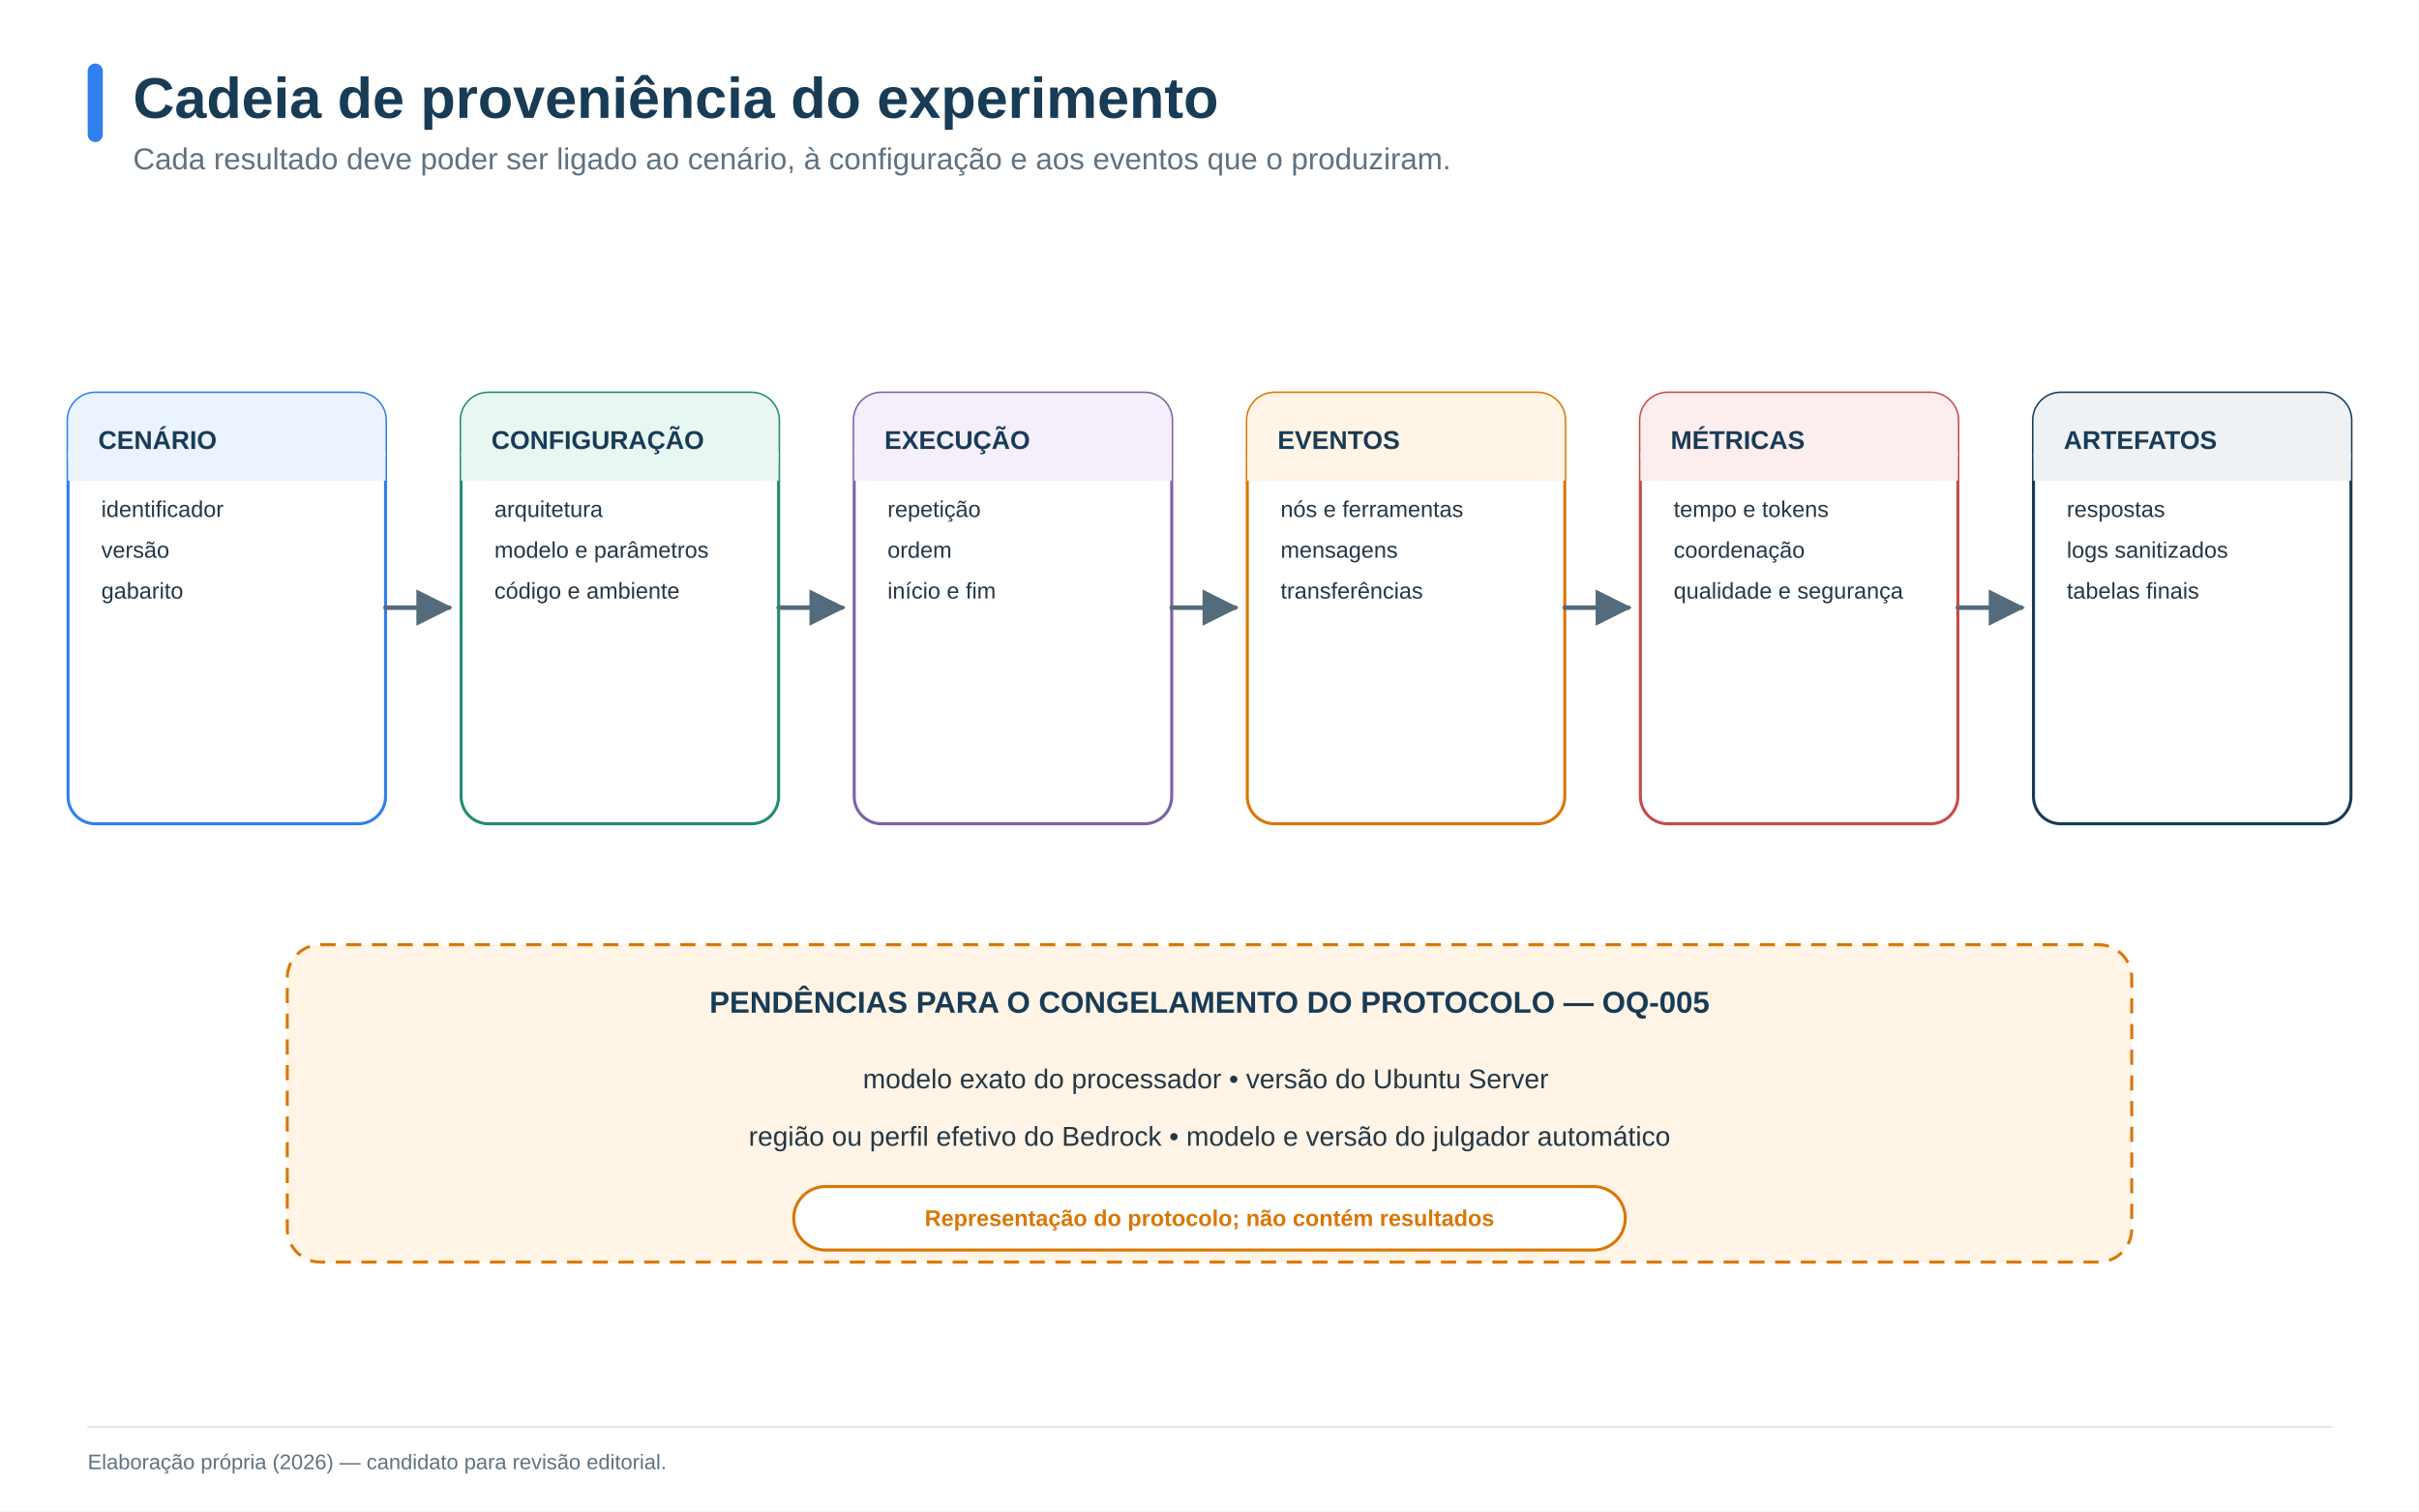
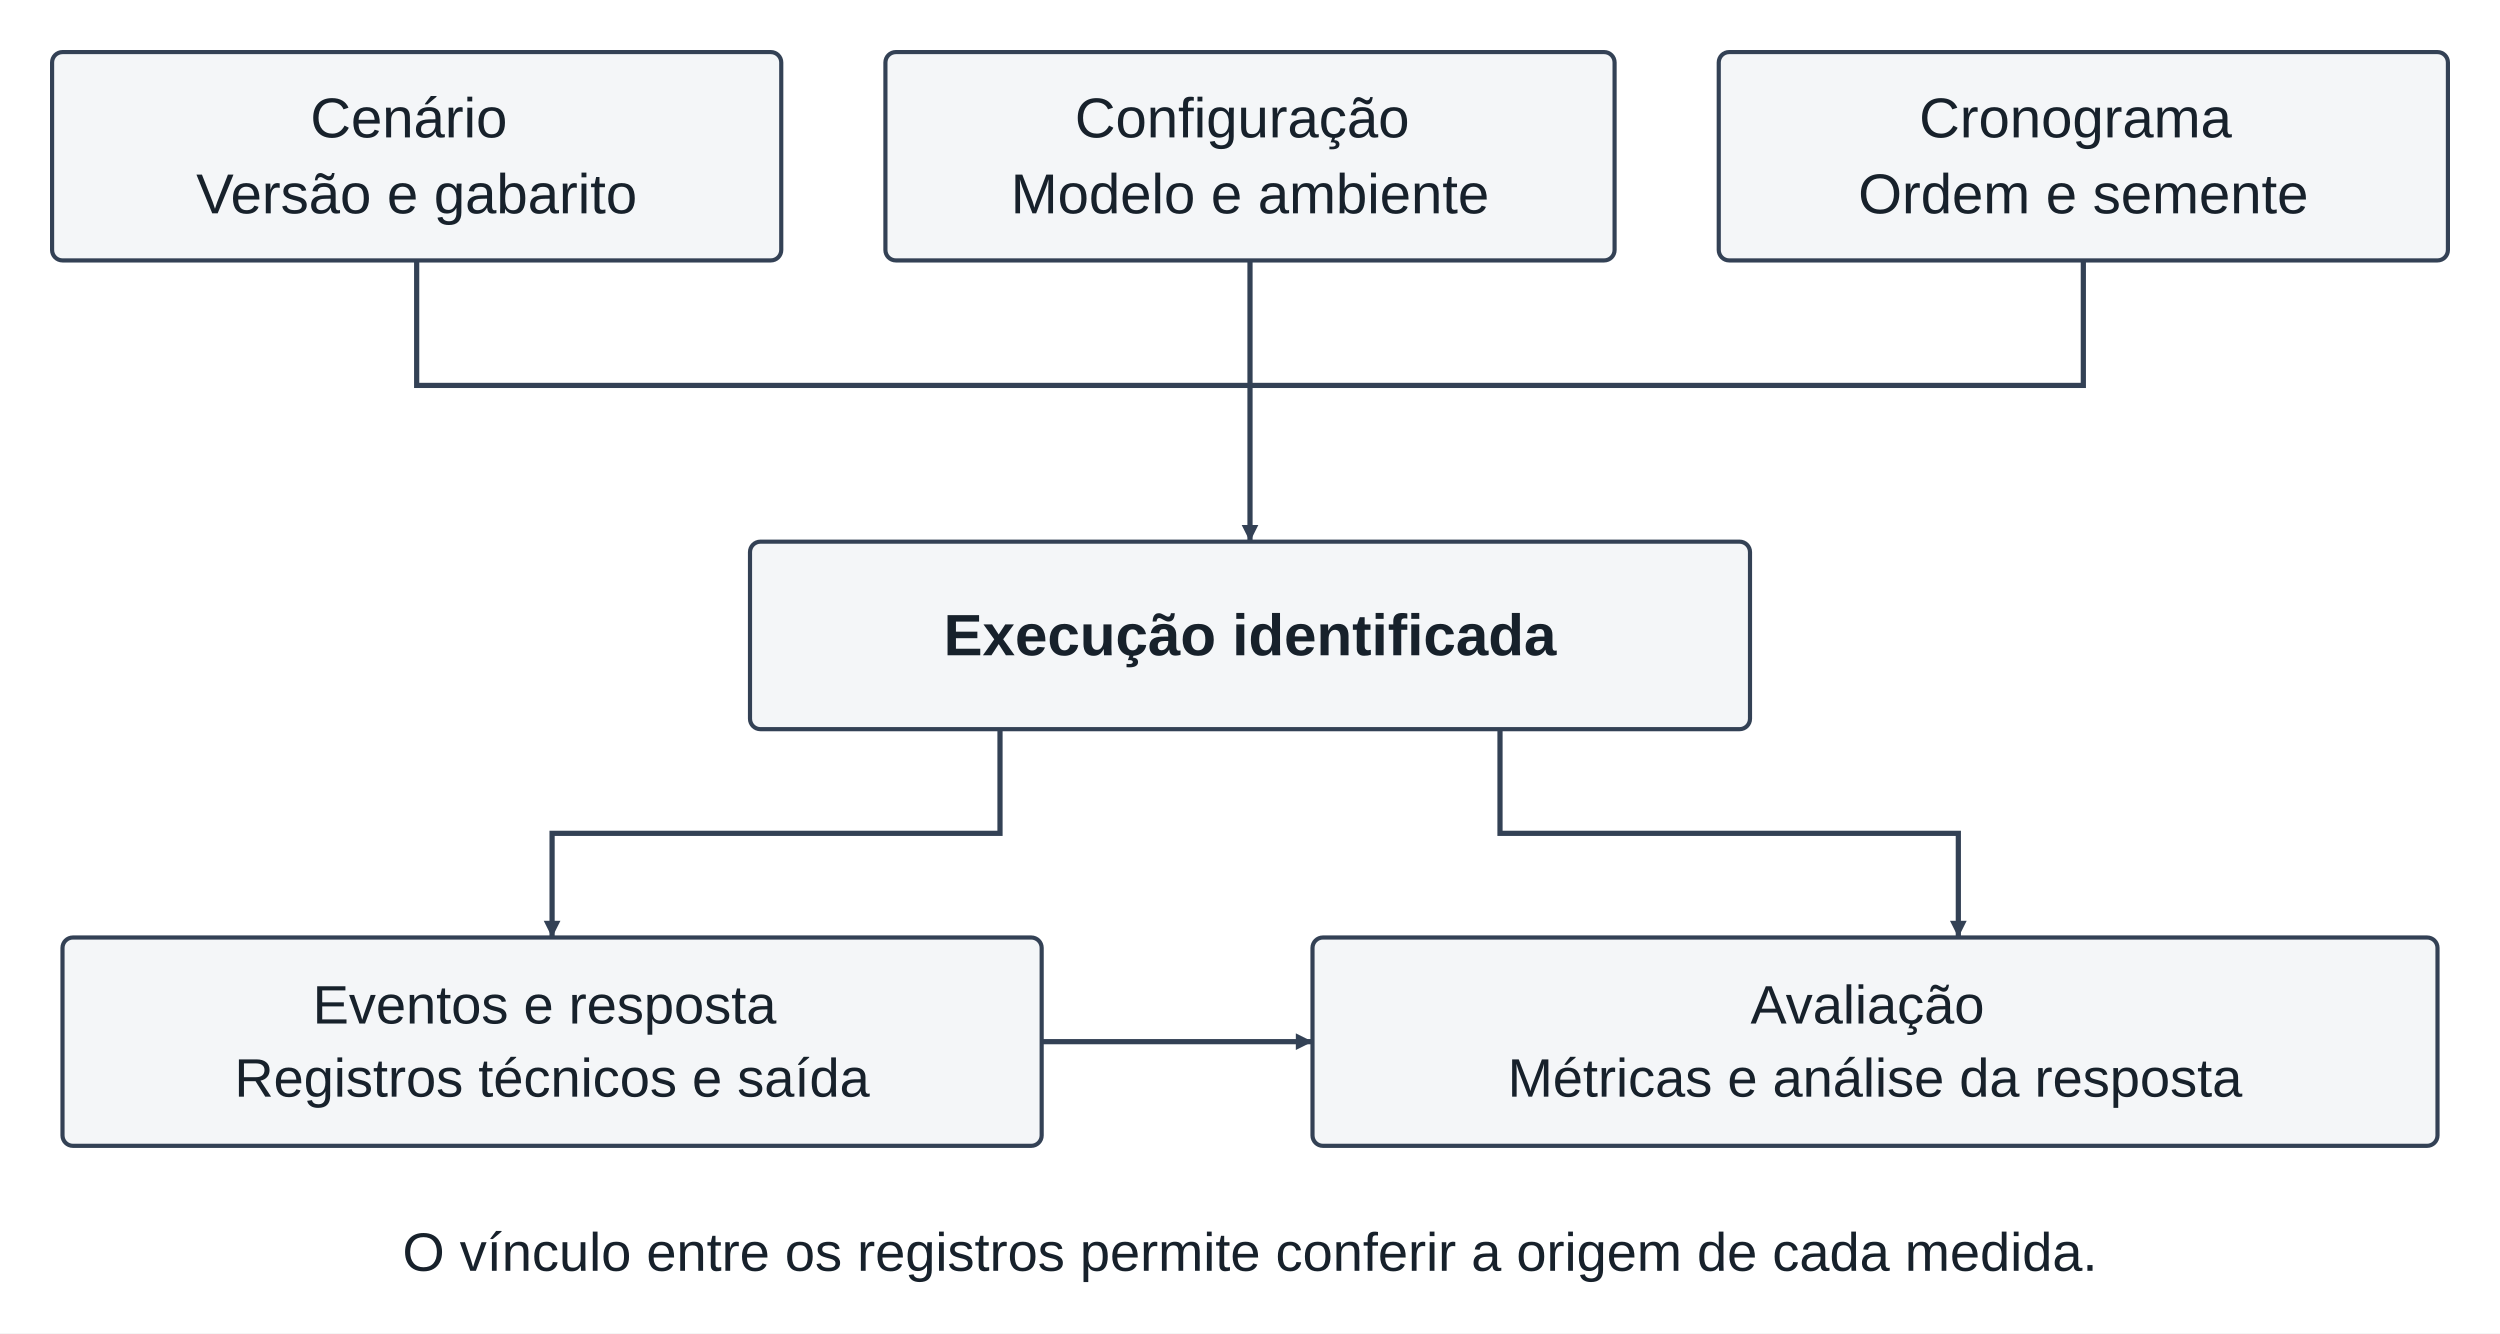
- <svg xmlns="http://www.w3.org/2000/svg" width="1600" height="1000" viewBox="0 0 1600 1000" role="img" aria-labelledby="title desc">
+ <svg xmlns="http://www.w3.org/2000/svg" width="1200" height="640" viewBox="0 0 1200 640" role="img" aria-labelledby="title desc">
  <defs>
-     <marker id="arrow" viewBox="0 0 10 10" refX="9" refY="5" markerWidth="8" markerHeight="8" orient="auto-start-reverse">
-       <path d="M 0 0 L 10 5 L 0 10 z" fill="#536B7A" />
+     <marker id="a" markerWidth="9" markerHeight="9" refX="8" refY="4" orient="auto" markerUnits="userSpaceOnUse">
+       <path d="M0,0 L8,4 L0,8 Z" fill="#334155" />
    </marker>
-     <marker id="arrowBlue" viewBox="0 0 10 10" refX="9" refY="5" markerWidth="8" markerHeight="8" orient="auto-start-reverse">
-       <path d="M 0 0 L 10 5 L 0 10 z" fill="#2F80ED" />
-     </marker>
-     <style>
-                 text { font-family: Arial, Helvetica, sans-serif; }
-                 .title { font-size: 38px; font-weight: 700; fill: #183B56; }
-                 .subtitle { font-size: 20px; fill: #5F7280; }
-                 .label { font-size: 22px; font-weight: 700; }
-                 .body { font-size: 18px; }
-                 .small { font-size: 15px; }
-                 .tiny { font-size: 13px; }
-               </style>
  </defs>
-   <rect width="1600" height="1000" fill="#FFFFFF" />
-   <rect x="58" y="42" width="10" height="52" rx="5" fill="#2F80ED" />
-   <text x="88" y="78" class="title">Cadeia de proveniência do experimento</text>
-   <text x="88" y="112" class="subtitle">Cada resultado deve poder ser ligado ao cenário, à configuração e aos eventos que o produziram.</text>
-   <rect x="45" y="260" width="210" height="285" rx="18" fill="#FFFFFF" stroke="#2F80ED" stroke-width="2" />
-   <rect x="45" y="260" width="210" height="58" rx="18" fill="#EAF3FF" />
-   <rect x="45" y="300" width="210" height="18" fill="#EAF3FF" />
-   <text x="65" y="297" font-size="17" font-weight="700" fill="#183B56" text-anchor="start" font-style="normal">
-     <tspan x="65" dy="0">CENÁRIO</tspan>
-   </text>
-   <text x="67" y="342" font-size="15" font-weight="400" fill="#243746" text-anchor="start" font-style="normal">
-     <tspan x="67" dy="0">identificador</tspan>
-     <tspan x="67" dy="27">versão</tspan>
-     <tspan x="67" dy="27">gabarito</tspan>
-   </text>
-   <line x1="255" y1="402" x2="297" y2="402" stroke="#536B7A" stroke-width="3" stroke-linecap="round" marker-end="url(#arrow)" />
-   <rect x="305" y="260" width="210" height="285" rx="18" fill="#FFFFFF" stroke="#218C74" stroke-width="2" />
-   <rect x="305" y="260" width="210" height="58" rx="18" fill="#E9F7F3" />
-   <rect x="305" y="300" width="210" height="18" fill="#E9F7F3" />
-   <text x="325" y="297" font-size="17" font-weight="700" fill="#183B56" text-anchor="start" font-style="normal">
-     <tspan x="325" dy="0">CONFIGURAÇÃO</tspan>
-   </text>
-   <text x="327" y="342" font-size="15" font-weight="400" fill="#243746" text-anchor="start" font-style="normal">
-     <tspan x="327" dy="0">arquitetura</tspan>
-     <tspan x="327" dy="27">modelo e parâmetros</tspan>
-     <tspan x="327" dy="27">código e ambiente</tspan>
-   </text>
-   <line x1="515" y1="402" x2="557" y2="402" stroke="#536B7A" stroke-width="3" stroke-linecap="round" marker-end="url(#arrow)" />
-   <rect x="565" y="260" width="210" height="285" rx="18" fill="#FFFFFF" stroke="#7B61A8" stroke-width="2" />
-   <rect x="565" y="260" width="210" height="58" rx="18" fill="#F4EFFB" />
-   <rect x="565" y="300" width="210" height="18" fill="#F4EFFB" />
-   <text x="585" y="297" font-size="17" font-weight="700" fill="#183B56" text-anchor="start" font-style="normal">
-     <tspan x="585" dy="0">EXECUÇÃO</tspan>
-   </text>
-   <text x="587" y="342" font-size="15" font-weight="400" fill="#243746" text-anchor="start" font-style="normal">
-     <tspan x="587" dy="0">repetição</tspan>
-     <tspan x="587" dy="27">ordem</tspan>
-     <tspan x="587" dy="27">início e fim</tspan>
-   </text>
-   <line x1="775" y1="402" x2="817" y2="402" stroke="#536B7A" stroke-width="3" stroke-linecap="round" marker-end="url(#arrow)" />
-   <rect x="825" y="260" width="210" height="285" rx="18" fill="#FFFFFF" stroke="#D97706" stroke-width="2" />
-   <rect x="825" y="260" width="210" height="58" rx="18" fill="#FFF4E5" />
-   <rect x="825" y="300" width="210" height="18" fill="#FFF4E5" />
-   <text x="845" y="297" font-size="17" font-weight="700" fill="#183B56" text-anchor="start" font-style="normal">
-     <tspan x="845" dy="0">EVENTOS</tspan>
-   </text>
-   <text x="847" y="342" font-size="15" font-weight="400" fill="#243746" text-anchor="start" font-style="normal">
-     <tspan x="847" dy="0">nós e ferramentas</tspan>
-     <tspan x="847" dy="27">mensagens</tspan>
-     <tspan x="847" dy="27">transferências</tspan>
-   </text>
-   <line x1="1035" y1="402" x2="1077" y2="402" stroke="#536B7A" stroke-width="3" stroke-linecap="round" marker-end="url(#arrow)" />
-   <rect x="1085" y="260" width="210" height="285" rx="18" fill="#FFFFFF" stroke="#C84B4B" stroke-width="2" />
-   <rect x="1085" y="260" width="210" height="58" rx="18" fill="#FDEEEE" />
-   <rect x="1085" y="300" width="210" height="18" fill="#FDEEEE" />
-   <text x="1105" y="297" font-size="17" font-weight="700" fill="#183B56" text-anchor="start" font-style="normal">
-     <tspan x="1105" dy="0">MÉTRICAS</tspan>
-   </text>
-   <text x="1107" y="342" font-size="15" font-weight="400" fill="#243746" text-anchor="start" font-style="normal">
-     <tspan x="1107" dy="0">tempo e tokens</tspan>
-     <tspan x="1107" dy="27">coordenação</tspan>
-     <tspan x="1107" dy="27">qualidade e segurança</tspan>
-   </text>
-   <line x1="1295" y1="402" x2="1337" y2="402" stroke="#536B7A" stroke-width="3" stroke-linecap="round" marker-end="url(#arrow)" />
-   <rect x="1345" y="260" width="210" height="285" rx="18" fill="#FFFFFF" stroke="#183B56" stroke-width="2" />
-   <rect x="1345" y="260" width="210" height="58" rx="18" fill="#EEF2F4" />
-   <rect x="1345" y="300" width="210" height="18" fill="#EEF2F4" />
-   <text x="1365" y="297" font-size="17" font-weight="700" fill="#183B56" text-anchor="start" font-style="normal">
-     <tspan x="1365" dy="0">ARTEFATOS</tspan>
-   </text>
-   <text x="1367" y="342" font-size="15" font-weight="400" fill="#243746" text-anchor="start" font-style="normal">
-     <tspan x="1367" dy="0">respostas</tspan>
-     <tspan x="1367" dy="27">logs sanitizados</tspan>
-     <tspan x="1367" dy="27">tabelas finais</tspan>
-   </text>
-   <rect x="190" y="625" width="1220" height="210" rx="22" fill="#FFF4E5" stroke="#D97706" stroke-width="2" stroke-dasharray="10 7" />
-   <text x="800" y="670" font-size="20" font-weight="700" fill="#183B56" text-anchor="middle" font-style="normal">
-     <tspan x="800" dy="0">PENDÊNCIAS PARA O CONGELAMENTO DO PROTOCOLO — OQ-005</tspan>
-   </text>
-   <text x="800" y="720" font-size="18" font-weight="400" fill="#243746" text-anchor="middle" font-style="normal">
-     <tspan x="800" dy="0">modelo exato do processador  •  versão do Ubuntu Server</tspan>
-     <tspan x="800" dy="38">região ou perfil efetivo do Bedrock  •  modelo e versão do julgador automático</tspan>
-   </text>
-   <rect x="525" y="785" width="550" height="42" rx="21.0" fill="#FFFFFF" stroke="#D97706" stroke-width="2" />
-   <text x="800.0" y="811.1" font-size="15" font-weight="700" fill="#D97706" text-anchor="middle" font-style="normal">
-     <tspan x="800.0" dy="0">Representação do protocolo; não contém resultados</tspan>
-   </text>
-   <line x1="58" y1="944" x2="1542" y2="944" stroke="#D6E0E5" stroke-width="1" stroke-linecap="round" />
-   <text x="58" y="972" font-size="14" font-weight="400" fill="#5F7280" text-anchor="start" font-style="normal">
-     <tspan x="58" dy="0">Elaboração própria (2026) — candidato para revisão editorial.</tspan>
-   </text>
+   <rect width="1200" height="640" fill="white" />
+   <g font-family="Arial, Helvetica, sans-serif" fill="#17212b">
+     <polyline points="200,125 200,185 600,185" fill="none" stroke="#334155" stroke-width="2.5" />
+     <polyline points="1000,125 1000,185 600,185" fill="none" stroke="#334155" stroke-width="2.5" />
+     <polyline points="600,125 600,260" fill="none" stroke="#334155" stroke-width="2.5" marker-end="url(#a)" />
+     <polyline points="480,350 480,400 265,400 265,450" fill="none" stroke="#334155" stroke-width="2.5" marker-end="url(#a)" />
+     <polyline points="720,350 720,400 940,400 940,450" fill="none" stroke="#334155" stroke-width="2.5" marker-end="url(#a)" />
+     <polyline points="500,500 630,500" fill="none" stroke="#334155" stroke-width="2.5" marker-end="url(#a)" />
+     <rect x="25" y="25" width="350" height="100" rx="5" fill="#f4f6f8" stroke="#334155" stroke-width="2" />
+     <text x="200.0" y="65.955" font-size="27" font-weight="400" text-anchor="middle">
+       <tspan x="200.0" dy="0">Cenário</tspan>
+       <tspan x="200.0" dy="36.45">Versão e gabarito</tspan>
+     </text>
+     <rect x="425" y="25" width="350" height="100" rx="5" fill="#f4f6f8" stroke="#334155" stroke-width="2" />
+     <text x="600.0" y="65.955" font-size="27" font-weight="400" text-anchor="middle">
+       <tspan x="600.0" dy="0">Configuração</tspan>
+       <tspan x="600.0" dy="36.45">Modelo e ambiente</tspan>
+     </text>
+     <rect x="825" y="25" width="350" height="100" rx="5" fill="#f4f6f8" stroke="#334155" stroke-width="2" />
+     <text x="1000.0" y="65.955" font-size="27" font-weight="400" text-anchor="middle">
+       <tspan x="1000.0" dy="0">Cronograma</tspan>
+       <tspan x="1000.0" dy="36.45">Ordem e semente</tspan>
+     </text>
+     <rect x="360" y="260" width="480" height="90" rx="5" fill="#f4f6f8" stroke="#334155" stroke-width="2" />
+     <text x="600.0" y="314.52" font-size="28" font-weight="700" text-anchor="middle">
+       <tspan x="600.0" dy="0">Execução identificada</tspan>
+     </text>
+     <rect x="30" y="450" width="470" height="100" rx="5" fill="#f4f6f8" stroke="#334155" stroke-width="2" />
+     <text x="265.0" y="491.29" font-size="26" font-weight="400" text-anchor="middle">
+       <tspan x="265.0" dy="0">Eventos e resposta</tspan>
+       <tspan x="265.0" dy="35.1">Registros técnicos e saída</tspan>
+     </text>
+     <rect x="630" y="450" width="540" height="100" rx="5" fill="#f4f6f8" stroke="#334155" stroke-width="2" />
+     <text x="900.0" y="491.29" font-size="26" font-weight="400" text-anchor="middle">
+       <tspan x="900.0" dy="0">Avaliação</tspan>
+       <tspan x="900.0" dy="35.1">Métricas e análise da resposta</tspan>
+     </text>
+     <text x="600" y="610" font-size="26" font-weight="400" text-anchor="middle">
+       <tspan x="600" dy="0">O vínculo entre os registros permite conferir a origem de cada medida.</tspan>
+     </text>
+   </g>
</svg>
